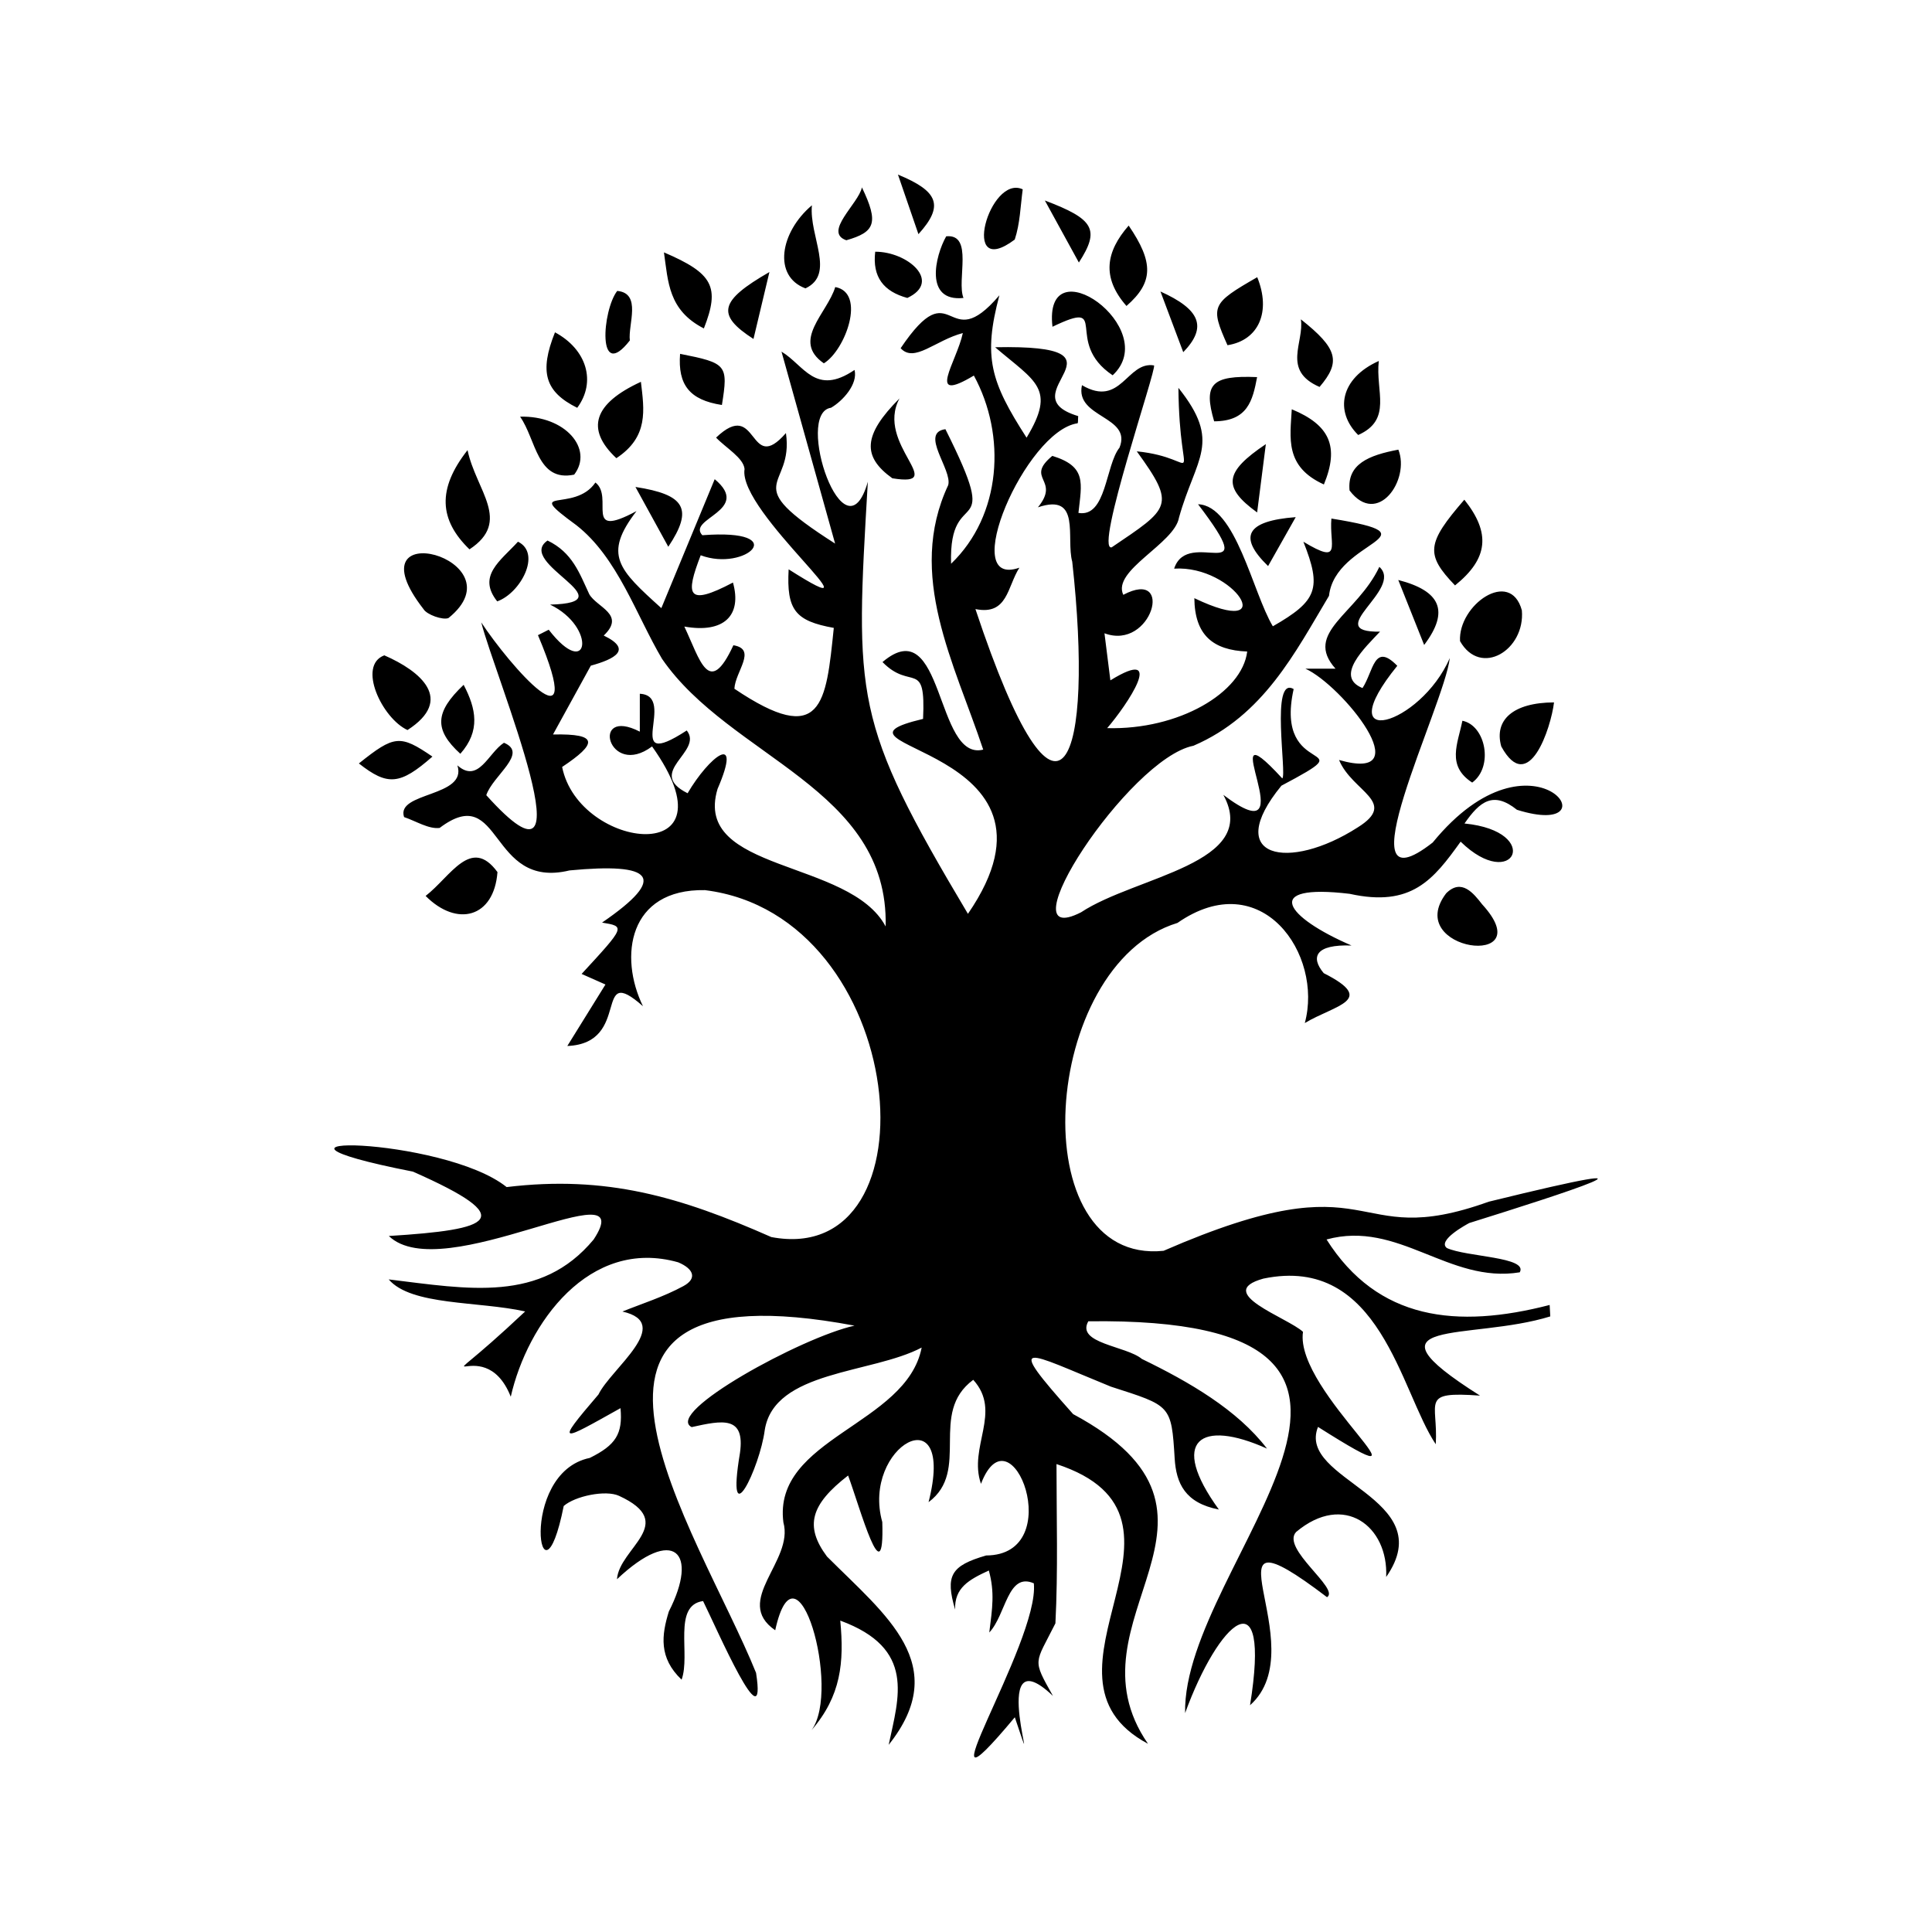
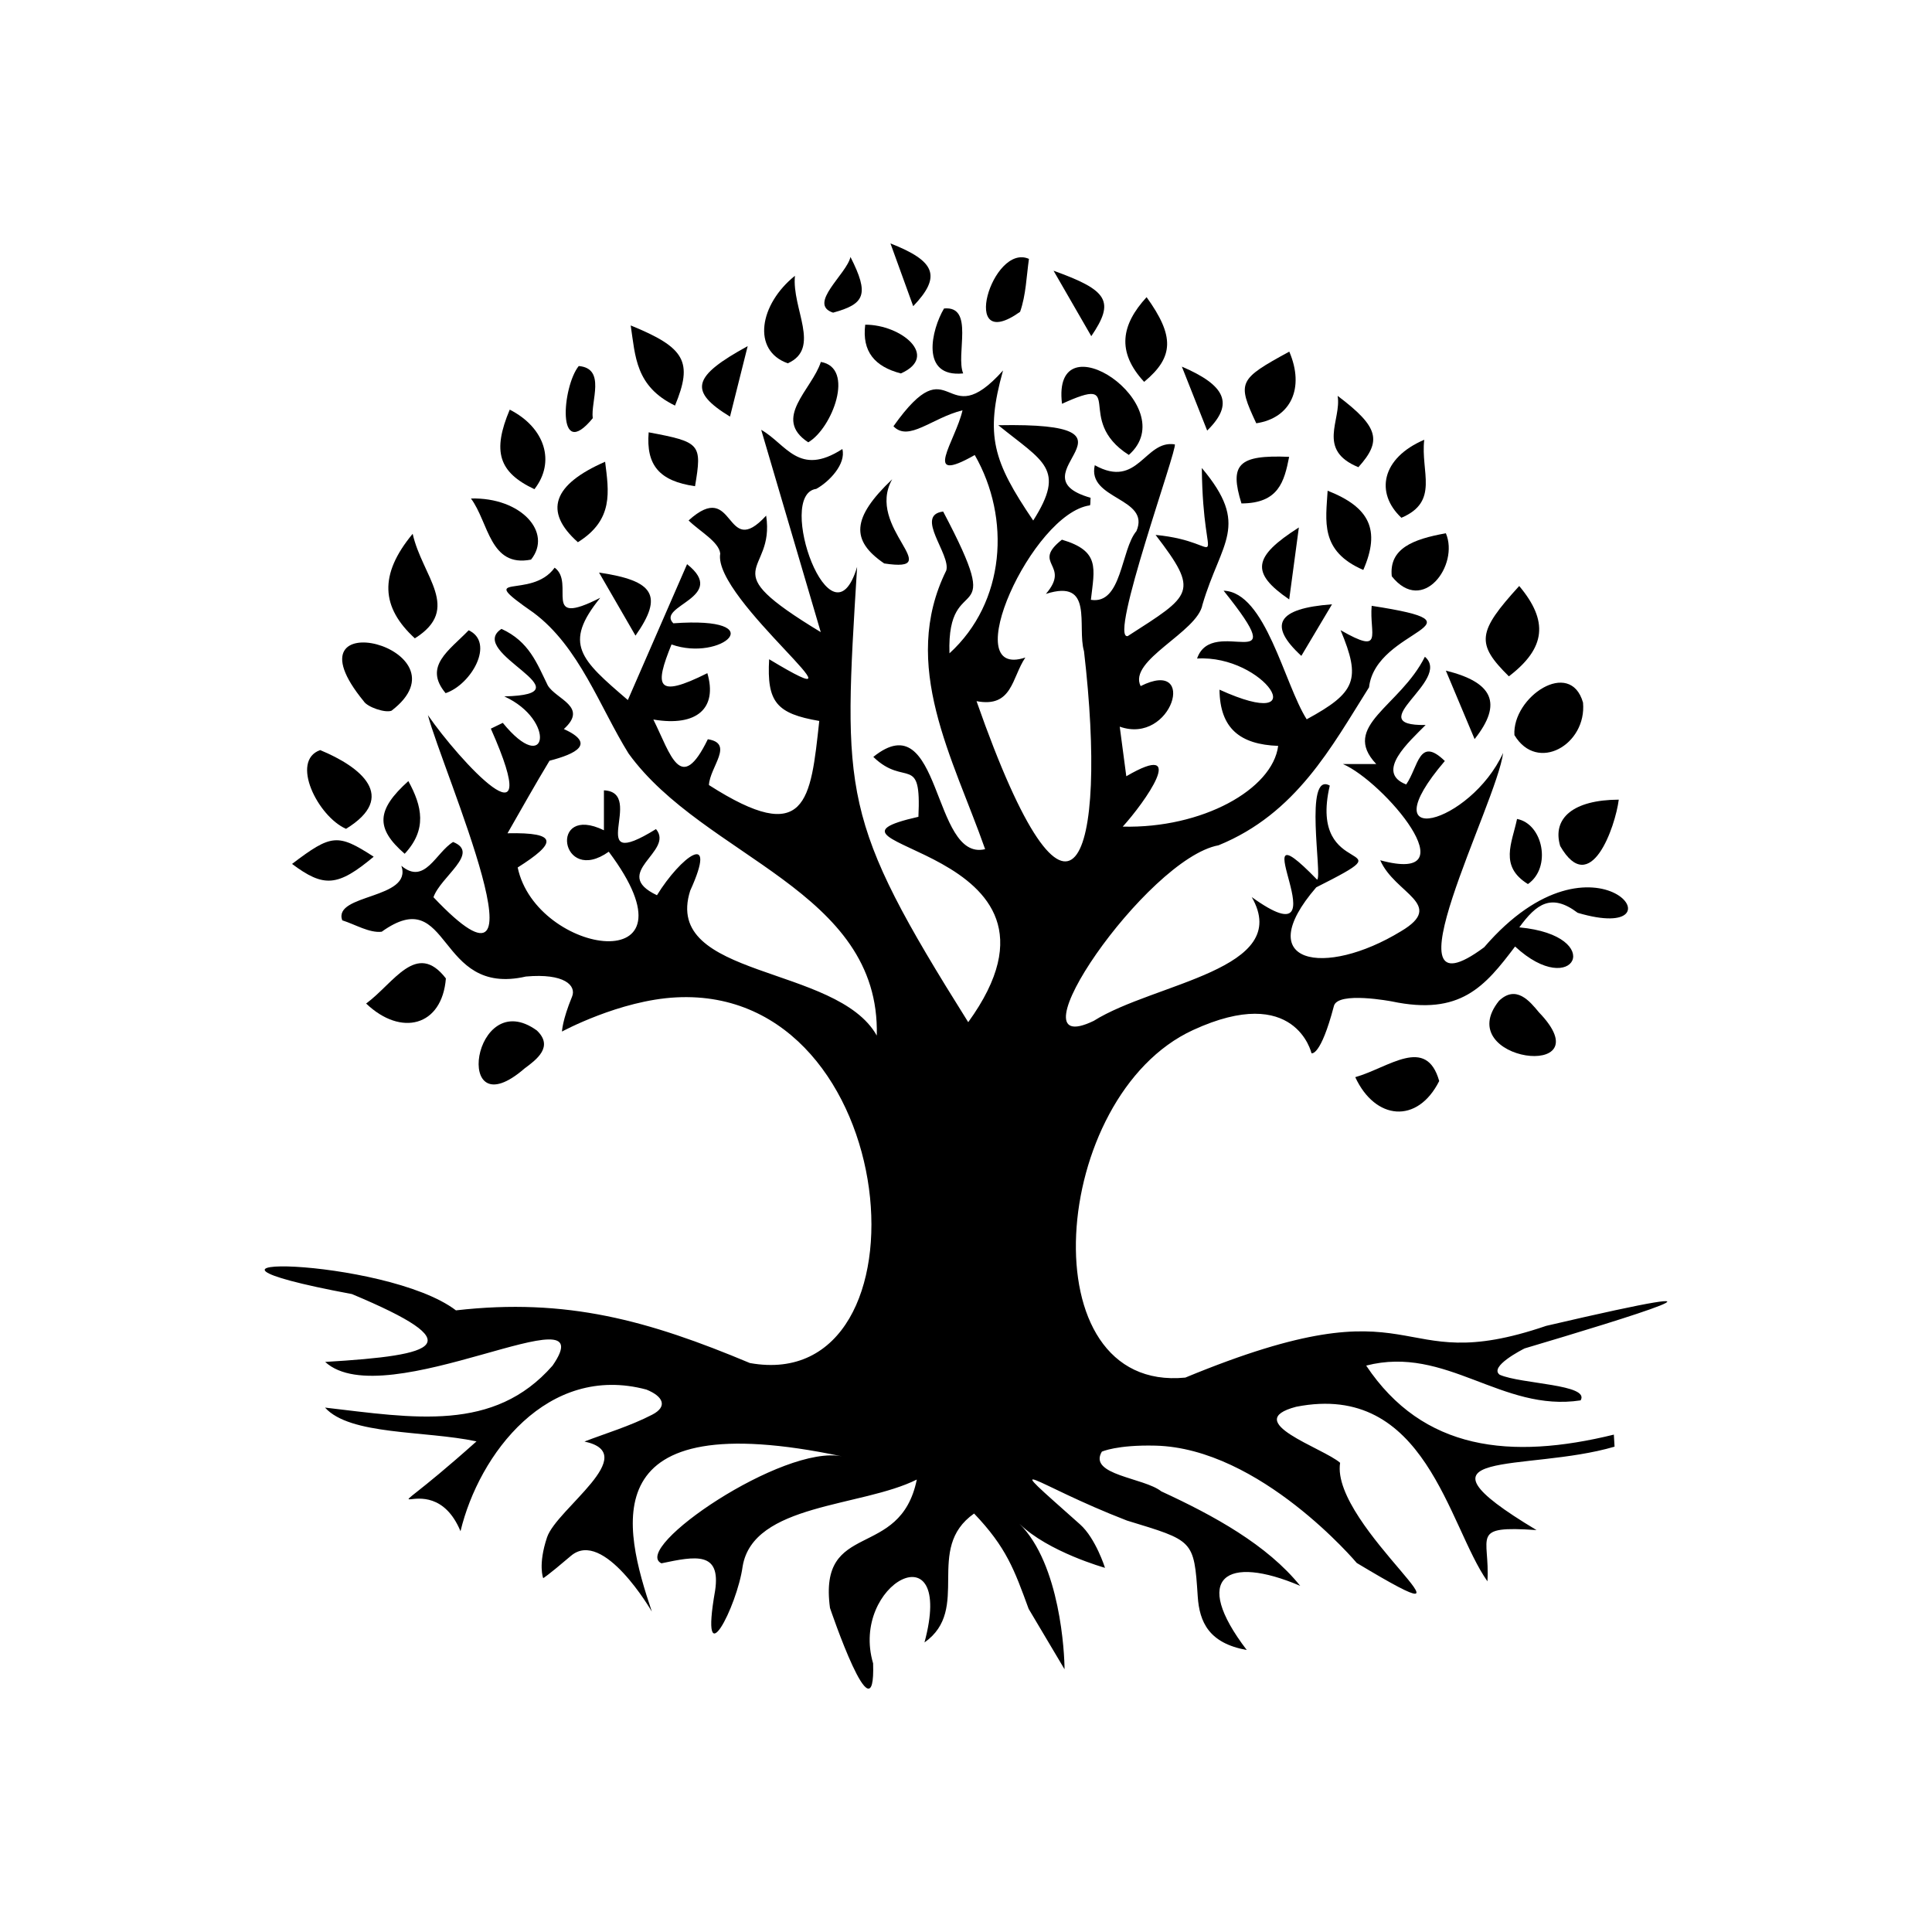
<svg xmlns="http://www.w3.org/2000/svg" version="1.1" width="1000" height="1000">
-   <svg viewBox="0 0 1000 1000">
-     <path d="M257.49 451.39c-13.72-18.73-24.2 2.29-37.19 12.34 16.26 16.35 35.41 11.27 37.19-12.34zm498.22-119.53c10.67 18.77 33.8 4.64 32-15.95-5.96-21.91-33.06-2.73-32 15.95zM544.76 169.13c30.86-14.85 5.12 7.69 31.15 25.12 25.99-24.19-36.13-68.25-31.15-25.12zM232.14 319.89c37.92-30.57-52-54.78-12.95-4.64 1.67 2.9 10.02 5.86 12.95 4.64zm-21.22 57.98c24.39-15.75 6.84-30.46-12-38.67-14.13 5.27-1.14 32.63 12 38.67zM243 284.34c22.05-14.51 3.43-30.34-1-51.35-15.83 20.14-14.69 36.15 1 51.35zm514.94-25.7c-19.53 22.57-20.27 28.3-4.82 44.37 17.31-13.93 18.5-27.21 4.82-44.37zm-9.4 203.73c-22.77 29.89 49.73 39.68 18.61 5.7-4.41-5.66-10.67-13.62-18.61-5.7zm28.51-76.02c14.17 25.89 25.74-9.63 27.31-22.79-21.27.09-31.14 9.16-27.31 22.79zM331.73 197.63c-24.39 11.23-28.84 24.42-12.7 39.53 16.82-11.1 14.41-24.94 12.7-39.53zm-34.54 48.04c10.15-13.27-4.6-30.66-28-30 8.33 11.74 8.73 34.01 28 30zm1.58-34.59c9.94-13.39 5-30.19-11.51-39.07-8.21 20.53-5.19 30.78 11.51 39.07zm351.97-67.6c-23.8 13.67-24.38 15-15.4 35.2 16.18-2.53 22.66-17.34 15.4-35.2zm34.5 107.28c8.11-19.63 3-30.79-16.62-38.92-.81 14.75-3.81 29.64 16.62 38.92zM364.32 170c8.47-21.57 4.72-28.49-20.66-39.37 2.19 15.25 2.24 29.94 20.66 39.37zm52.59-20.74c15.66-7.39 1.83-26.85 3.33-43-16.58 14.01-20.24 36.74-3.33 43zm167.29-32.5c-11.74 13.46-14.18 26.74-1.14 41.61 14.02-12.22 14.15-22.56 1.14-41.61zm114.33 137.1C713 273 730 248.32 723.79 232.74c-15.37 2.89-26.59 7.48-25.26 21.12zm-272.1-65.8c11.18-6.83 22-36.6 5.89-39.48-4.09 13.53-22.84 27.78-5.89 39.48zM703 225.16c17.87-8 8.87-22.58 10.66-38.32-20.02 8.97-22.95 26.16-10.66 38.32zm-241.13 22.4c29.73 4.77-9.05-17.59 3.71-41.34-18.95 18.98-19.37 30.09-3.71 41.34zM223.82 391.61c-16.76-11.45-19.7-11.14-38.06 3.55 14.85 11.68 21.24 11.24 38.06-3.55zM525.23 124c2.76-8.33 2.95-17.28 4.13-26-17.18-8.06-32.9 47.57-4.13 26zm-151.57 85.62c3.33-20.82 2.59-21.68-21.65-26.47-1.23 16.03 4.89 23.9 21.65 26.47zM683 200.28c11.11-13 9.51-19.83-9.68-35 1.89 11.81-10.05 26.46 9.68 35zm-32.33-5.09c-23.68-1-27.89 3.62-22.23 22.89 17.33-.08 19.93-10.66 22.23-22.89zm-412.4 194.97c10.54-11.89 8.17-23.35 1.71-35.7-14.86 14.1-15.46 23.17-1.71 35.7zm19.09-78.89c12.05-4.26 23.08-24.84 10.75-30.89-9.11 9.96-21.25 17.7-10.75 30.89zM390 175.45l8.25-34.64c-25.81 14.86-27.75 22.06-8.25 34.64zm79.63-21.23c18.11-8.47.1-24-16.62-23.93-1.55 13.13 4.37 20.59 16.62 23.93zm287.3 218.84c-2.35 11.84-8.38 23.24 5.08 32 11.14-8.16 7.04-29.59-5.08-32zM326 176.22c-1-8.2 6.29-24.47-6.53-25.64-7.75 10-10.55 47.58 6.53 25.64zM656.36 293l14.3-25.33c-25.73 1.96-29.88 10.2-14.3 25.33zm-327.45-40.95l17 30.95c13.15-19.7 8.62-27-17-30.95zm211.91-148.27l17.6 32.1c11.05-17.09 7.9-22.46-17.6-32.1zm109.87 161.46l4.51-35.36c-21.5 14.45-22.59 22.26-4.51 35.36zm86.45 68.59c13.31-17.65 8.4-28-13.4-33.63zM498.69 154.22c-3.64-9.15 5.39-33.35-8.94-31.9-5.75 10.17-11.42 34.05 8.94 31.9zm101.96-3.34l11.8 31.41c12.69-13.1 8.65-22.18-11.8-31.41zM446.13 97c-1.71 8.37-20.18 23.18-8.07 27.36 14.77-4.23 16.99-8.84 8.07-27.36zm18.65-6.63l10.6 30.83c13.36-14.73 10.37-22.2-10.6-30.83zM770.56 622c-73.73 26.51-55.17-23.87-168.28 25.41-73.73 7.6-63.88-148.08 7.16-169.7 43.6-30.3 75.57 16.36 65.92 51.82 15.76-9.42 37.62-11.76 9.8-25.82-6.94-8.3-4.37-15 14.42-14.31-34.11-14.67-47.07-32.25-1-26.76 32 7.09 43.33-7.32 57.44-27 27.46 26.78 43-5.34 2-9.4 8-11.56 14.94-16.87 27.16-7.09 51.83 16.2 9-47.36-43.62 16.94-48.35 37.77 6-70.74 8.85-95.47-15.3 35.12-63.28 48.52-27.18 4-12.09-12.39-12.26 2.8-18 11.52-14.75-6 1.45-21.07 9.06-29.2-30.86.51 12.51-22-.34-33.53-11.59 24.52-39.5 33.95-22.69 52.7h-15.58c18.91 8.52 60.19 59.5 17.41 47.26 6.82 16.51 30.88 21.65 9.68 34.88-35.66 22.93-70.37 16.09-39.51-21.58 45.82-24.27-4.27-2.25 6.33-50-12.17-7.2-3.38 44.49-5.89 46.23-39-42.41 14.76 42.78-30.5 8.52 19.45 35.65-45.37 42.06-73.66 60.79-40.78 20.79 24.61-79.67 58.18-86.21 36.26-15.57 52.68-48.32 70.17-77.6 3.2-29.27 58.26-30.77 1.24-40-1.2 13.75 6 24.35-14.5 12 9.62 24.23 7.2 30.6-15.81 43.77-10.52-17.55-19.12-62.49-38.71-63.17 34 44.68-5.25 11.34-12.38 33.33 31.33-2 55.91 37 10.46 15.28.19 19.12 9.62 26.92 27.36 27.62-2.61 21.36-35.44 40.64-72.48 39.65 10.12-11.69 31.2-42.93 1.66-24.73l-3.06-24.36c24.55 9.17 36.46-34.07 9.74-19.91-6-12.7 26.56-26.45 28.84-40 8.71-31.15 22.4-38.71-.31-67.14.56 55.42 13.77 36.41-21.55 32.87 20.58 28.31 17.06 29.35-13 49.7-9.11 2.08 23.49-92.7 21.92-94.17-14.05-2.34-17 22.13-37.29 10.23-3.72 17 26.13 15.9 19.42 32.35-7.31 9.14-6.72 36.24-21.24 33.76 1.67-15.5 4.4-24-13.52-29.52-14.54 12.05 4.47 12.05-7.46 26.63 22.6-7.67 14.39 15.88 17.77 28.16 11.29 102.08-5.57 158.34-50.11 24.51 16.75 3.37 16.4-11.49 22.75-21.42-32.23 11.29 3.17-70.81 30.07-74.74.41-.12.21-1.81.37-3.73-37.78-11.31 33.08-37.16-43-35.64 21 17.94 31.7 21.29 16.28 46.81-18.7-29.08-22.57-41.68-14.07-73.69C489.34 185.7 494 139 466.17 180.23c7.06 7.79 17.9-4.09 32.19-7.84-3.2 15.07-19.48 37.06 5.71 22 16.88 31 14.34 72.3-11.79 97.4-1.35-42.79 27.48-9-2.94-69.64-13.49 1.8 3.65 21 1.45 28.95-21.79 46.47 3.26 92.26 18.12 136.9-24.89 6.32-20.18-72.43-52.13-45.32 14.86 15.21 22.45-2 21 29.42C416 386.82 561.2 385.44 501 473c-59.64-100.1-58.36-111.51-51.81-223.65-12 42.22-38.27-35.57-19.05-38.3 6.08-3.51 14-12.25 12.17-19.57C422 205.26 416.21 189 404.5 182l27.75 99.36c-51.62-32.93-21.13-27.44-25.45-57.21-19.54 22.43-14.1-18.69-36.16 2.36 5.06 5.3 14.19 10.48 14.74 16.26-3.68 22.31 75.78 85.55 22.82 51.91-1.14 21.05 3.4 26.72 23.37 30.32-4.05 39.21-5.86 62.2-51.45 31.49.44-8.94 11.94-20.46-.52-22.51-12.68 27.46-17.23 7.52-25.39-9.68 20.5 3.65 29.94-5.73 25.17-22.78-24.09 12.71-24.6 6.38-16.7-14.11 23.25 8.75 47.85-13.95.84-10.38-8.16-8.66 25.92-12.76 6.41-29l-27.62 66.74c-22.14-20-30.3-27.56-12.85-50.23-28.09 15.11-11.36-7.16-21.27-14.79-11 16.15-38.42 1.22-9.88 22.08 21.38 16.7 31 46.62 44.36 69.19 35.24 51.25 117.46 66.94 115.74 138.51-18.59-35-100.08-27.88-87-71.19 13.2-30.56-4.46-16.65-15.51 2.24-22.05-11 8.39-21.43-.44-32.49-34.48 22.45-4.3-18-24.29-19v19.61c-26-13.34-16.27 24.54 6.34 7.65 45.2 63.46-37.86 54.05-46.55 10.63 18-12 19.33-17.34-4.73-16.81l19.58-35.63c12.29-3.36 21.82-8.31 6.68-15.58 11.55-11-3.61-14.54-7.5-21.43-5.06-10.86-8.71-21.57-21.58-27.75-17 11.61 42.3 32.16 1.31 33.16 24.33 11.7 20.14 39.9-.7 13l-5.57 2.82c26.49 62.94-14.89 15.43-29.35-6.61 6.89 27.45 59.46 152.68 2.6 89.43 3.38-10.18 22-21.74 9.15-27.13-8.11 5.22-13.19 21.35-24.11 11.7 5.37 16.52-32 13.66-27.59 26.77 6.17 2.07 12.73 6.33 18.41 5.61 32.54-24.53 25.18 32.17 67.23 22 43-4.09 51.48 3.26 16.83 27 12.08 2 12.08 2-10.58 26.58l12.34 5.47-19.74 31.82c33.73-1.34 12.88-43.84 39.17-20.57-12.55-25.65-7.58-60.82 32.05-60.1 106.24 13.15 121.38 196.08 34.37 179.57-47.28-20.88-85.39-32.09-137-25.87-32.92-26.42-150.34-28-48.5-8 55.81 24.64 40.77 30-12.47 33.32 27.84 26.84 131.46-36.92 106 1.83-27.37 32.91-64.85 25.65-106.07 20.64 11.7 13.66 46.37 11.19 70.64 16.58-57.37 54-22.13 7.17-7.46 44.13 8.62-37.88 40.59-82.58 86.66-69.56 7.77 3.25 10.13 8.27 2.7 12.31-10.24 5.57-21.9 9.25-31.57 13.17 27 6.11-6 29.65-12.4 42.94-23.14 27-19.36 24.25 11.41 7.07 1.23 13.32-2.42 19.09-15.9 25.76-37.79 7.78-25.53 85.19-13.49 24.88 5.89-5.16 21.73-8.44 28.63-5.26 30.94 14.23.05 27-1.06 43.17 29.45-27.79 42.49-13.93 26.84 16.69-3.75 12.16-5.34 23.95 6.6 35.29 4.77-12.94-4.77-38.46 11.12-40.69 7.1 14.31 33.22 74.67 27.43 37.19-29.69-73.59-127.23-213.18 50.95-179.74-27.51 6.07-98.71 45.21-84.28 52.52 15.94-3.55 27.72-5.94 25 13.34-7.45 44.54 10.29 7.79 12.82-11.79 4.87-31 55.38-29.09 81.22-42.72-7.8 40.15-77.16 46.81-71.57 90.48 5.61 20.08-26.39 40.62-4.23 55.84 11.12-50.85 34.34 30.64 18.79 51.72 15.31-17.74 16.94-35.07 14.88-56.72 39.19 14.4 30.25 39.67 25.06 64.3 32.93-41.4-1.35-66.85-31.95-97.48-11.7-15.74-8.44-26.9 10.95-41.92 6.12 16.5 18.9 63.32 17.69 24.09-11-39.16 38.41-66.95 23.95-10.29 22.05-16.41-.26-46 23.13-63.33 15.1 16.65-2.67 34.65 4 53.84 15.63-40.81 45.35 36.89 2.67 37.08-18.25 5.3-21.23 10.4-16.05 28-.4-11.26 7.09-15.45 17.45-20.22 3.11 11.3 1.82 19.46.23 32.09 8.69-9.19 9.45-31.36 23.06-25.46 3.15 30.56-63.78 133.85-9.84 69.34C541.1 936 509.41 843.9 545 877.8c-10.84-19.36-9.42-16.23 1.28-37.56 1.4-27.4.56-54.89.56-82.44C631.4 785.61 527.5 867 594.2 902.58c-44.85-64.92 59.49-117.86-38.75-170.64-36.27-40.67-24.74-32.23 19.56-14.21 31 10 31.3 9.29 33 37.21.79 12.74 5.3 23 22.87 26.38-26.08-35.94-9.47-47 24.92-31.52-15.42-20.17-40.33-34.55-64.76-46.41-8.11-6.79-34.23-8-27.73-19.49 202.65-2.66 48.47 124.27 50.1 202.79 17.23-47.39 44.66-72.75 33.61-4.07 34.6-30.68-29.76-108.87 39.85-55.91 6.84-4.32-24-25.19-16-33.76 24.72-20.75 47.83-3 46.61 23.29 28.74-41.18-46.49-49.82-35.28-77.67 68.94 43.6-12.48-18-7.77-49.21-7.85-7.35-46.73-20.3-20.49-27.56 60.51-12.55 70.9 58.48 89.21 85.74 1.33-22.17-8.48-27.44 22.9-25.17-64.58-40.8-5-28.18 36.37-41l-.32-5.92c-48.07 12.43-89 7.91-115.48-33.9 37.32-10.18 63.19 23 100 17 4.48-8-27.63-7.93-37.73-12.58-5.16-4 10.46-12.32 11.6-12.94 48.1-15.03 116.77-37.21 10.07-11.03z" />
+   <svg id="SvgjsSvg1008" viewBox="0 0 1000 1000">
+     <g id="SvgjsG1007">
+       <path d="M230.79,506.43c-15.23-19.73-26.86,2.41-41.28,13C207.56,536.67,228.82,531.29,230.79,506.43Z" />
+       <path d="M744.93,559.54c-6.7-23.62-26-7-43.45-2C711.76,579.77,733.63,582,744.93,559.54Z" />
+       <path d="M783.86,380.48c11.85,19.77,37.53,4.88,35.51-16.82C812.77,340.53,782.68,360.79,783.86,380.48Z" />
+       <path d="M549.69,209c34.26-15.65,5.69,8.09,34.58,26.47C613.12,210,544.16,163.54,549.69,209Z" />
+       <path d="M202.65,367.86c42.1-32.22-57.73-57.73-14.38-4.89C190.13,366,199.4,369.15,202.65,367.86Z" />
+       <path d="M179.1,429c27.07-16.6,7.59-32.1-13.38-40.75C150.09,393.77,164.51,422.6,179.1,429Z" />
+       <path d="M214.72,330.4c24.47-15.29,3.8-32-1.12-54.11C196,297.51,197.29,314.39,214.72,330.4Z" />
+       <path d="M786.34,303.31c-21.68,23.79-22.5,29.83-5.35,46.76C800.2,335.39,801.52,321.4,786.34,303.31Z" />
+       <path d="M775.9,518c-25.27,31.5,55.2,41.82,20.67,6C791.67,518.05,784.71,509.66,775.9,518Z" />
+       <path d="M277.88,533.38c-33.19-24-44.06,52.41-6.33,19.62C277.83,548.36,286.66,541.75,277.88,533.38Z" />
+       <path d="M807.55,437.9c15.73,27.27,28.58-10.15,30.32-24C814.26,414,803.3,423.53,807.55,437.9Z" />
+       <path d="M313.21,239c-27.08,11.83-32,25.74-14.1,41.65C317.78,269,315.1,254.4,313.21,239Z" />
+       <path d="M274.86,289.65c11.27-14-5.11-32.31-31.1-31.63C253,270.41,253.47,293.88,274.86,289.65Z" />
+       <path d="M276.62,253.2c11-14.11,5.54-31.81-12.78-41.17C254.72,233.66,258.08,244.46,276.62,253.2Z" />
+       <path d="M667.33,182c-26.42,14.4-27.06,15.8-17.09,37.09C668.2,216.39,675.39,200.79,667.33,182Z" />
+       <path d="M705.64,295c9-20.68,3.31-32.45-18.46-41C686.29,269.54,683,285.24,705.64,295Z" />
+       <path d="M349.38,209.93c9.41-22.72,5.25-30-22.93-41.48C328.88,184.5,328.94,200,349.38,209.93Z" />
+       <path d="M407.76,188.05c17.39-7.78,2-28.29,3.7-45.3C393.05,157.5,389,181.42,407.76,188.05Z" />
+       <path d="M593.47,153.81c-13,14.18-15.74,28.17-1.27,43.84C607.77,184.78,607.92,173.88,593.47,153.81Z" />
+       <path d="M720.38,298.28c16.07,20.2,35-5.83,28-22.26C731.36,279.07,718.91,283.91,720.38,298.28Z" />
+       <path d="M418.34,228.94c12.4-7.19,24.37-38.57,6.53-41.6C420.32,201.6,399.51,216.61,418.34,228.94Z" />
+       <path d="M725.36,268c19.84-8.41,9.85-23.78,11.83-40.38C715,237.11,711.71,255.19,725.36,268Z" />
+       <path d="M457.67,291.64c33,5-10-18.54,4.13-43.57C440.76,268.08,440.29,279.79,457.67,291.64Z" />
+       <path d="M193.42,443.43c-18.61-12.06-21.88-11.73-42.26,3.74C167.65,459.49,174.78,459,193.42,443.43Z" />
+       <path d="M528,161.39c3.07-8.78,3.27-18.21,4.58-27.39C513.52,125.54,496.07,184.16,528,161.39Z" />
+       <path d="M359.75,251.66c3.69-21.94,2.87-22.85-24-27.89C334.35,240.66,341.15,249,359.75,251.66Z" />
+       <path d="M703.09,241.82c12.34-13.68,10.55-20.89-10.74-36.93C694.5,217.39,681.25,232.82,703.09,241.82Z" />
+       <path d="M667.26,236.46c-26.29-1.1-31,3.81-24.68,24.12C661.82,260.5,664.71,249.34,667.26,236.46Z" />
+       <path d="M209.46,441.91c11.69-12.53,9.06-24.6,1.9-37.62C194.86,419.14,194.2,428.71,209.46,441.91Z" />
+       <path d="M230.65,358.78c13.38-4.49,25.62-26.18,11.93-32.55C232.45,336.73,219,344.88,230.65,358.78Z" />
+       <path d="M377.85,215.65c3.18-12.71,5.71-22.78,9.15-36.5C358.4,194.81,356.24,202.4,377.85,215.65Z" />
+       <path d="M466.29,193.29c20.11-8.94.11-25.3-18.45-25.23C446.12,181.9,452.69,189.76,466.29,193.29Z" />
+       <path d="M785.22,423.89c-2.61,12.47-9.31,24.49,5.63,33.7C803.23,449,798.67,426.43,785.22,423.89Z" />
+       <path d="M306.81,216.46c-1.16-8.64,7-25.78-7.25-27C291,200,287.89,239.59,306.81,216.46Z" />
+       <path d="M673.57,339.48l15.88-26.69C660.88,314.9,656.28,323.58,673.57,339.48Z" />
+       <path d="M310.07,296.37,328.93,329C343.54,308.22,338.51,300.52,310.07,296.37Z" />
+       <path d="M545.32,140.13,564.85,174C577.12,155.94,573.62,150.29,545.32,140.13Z" />
+       <path d="M667.29,310.27c1.73-12.92,3.17-23.71,5-37.26C648.42,288.24,647.21,296.47,667.29,310.27Z" />
+       <path d="M763.25,382.55c14.77-18.6,9.33-29.46-14.88-35.43C753.28,358.81,757.47,368.8,763.25,382.55Z" />
+       <path d="M498.54,193.28c-4-9.64,6-35.14-9.91-33.61C482.24,170.38,476,195.54,498.54,193.28Z" />
+       <path d="M611.73,189.77c5.11,12.9,9.1,23,13.1,33.09C638.92,209.05,634.43,199.49,611.73,189.77Z" />
+       <path d="M440.2,133c-1.9,8.82-22.4,24.43-9,28.83C447.63,157.35,450.1,152.5,440.2,133Z" />
+       <path d="M460.9,126l11.77,32.48C487.5,143,484.18,135.11,460.9,126Z" />
+       <path d="M678.82,545.15s-8.26-36.42-61.3-12c-74.18,34.14-85.83,187.89-4,179.89,125.56-51.93,105,1.15,186.8-26.78,118.46-27.61,42.22-4.2-11.19,11.68-1.27.65-18.6,9.44-12.88,13.63,11.21,4.9,46.85,4.88,41.88,13.26-40.85,6.26-69.57-28.69-111-18,29.41,44.06,74.84,48.82,128.2,35.73,0,0,.35,6.23.36,6.23-45.93,13.48-112.07.18-40.38,43.18-34.84-2.4-24,3.16-25.42,26.52-20.33-28.73-31.86-103.58-99-90.35-29.13,7.65,14,21.3,22.75,29-5.23,32.87,85.16,97.8,8.63,51.86,0,0-50-59.43-104.23-60.74-20-.48-27.73,3.12-27.73,3.12-7.22,12.14,21.78,13.39,30.78,20.55,27.12,12.5,54.78,27.65,71.89,48.9-38.17-16.28-56.61-4.66-27.66,33.21-19.51-3.5-24.51-14.37-25.38-27.79-1.91-29.42-2.27-28.69-36.66-39.22-49.17-19-68.38-37.29-24.24,2,8.1,7.21,12.91,22.48,12.91,22.48s-29.45-8.22-44.32-22.84C548.86,809.6,551,856.12,551,864l-18.57-31.25c-7.41-20.22-11.49-31.81-28.24-49.35-26,18.27-1.2,49.43-25.68,66.73,16.05-59.71-38.78-30.42-26.59,10.84,1.34,41.35-22.32-28.7-22.32-28.7-6.21-46,36.28-24.16,44.94-66.46-28.68,14.36-84.76,12.32-90.16,45-2.81,20.63-22.5,59.35-14.23,12.42,3-20.32-10.1-17.79-27.8-14.06-16-7.7,63-61.77,93.56-55.34C306,726.44,322.7,790.4,337.39,834.16c0,0-25-43.24-41.88-28.85-12.7,10.82-14.35,11.54-14.35,11.54s-2.79-6.85,2-21.16c5-14.8,49.31-43.13,19.36-49.56,10.73-4.14,23.68-8,35.05-13.89,8.24-4.25,5.62-9.54-3-13-51.15-13.71-86.63,33.39-96.21,73.31-16.28-39-55.4,10.4,8.28-46.5-26.93-5.68-65.42-3.08-78.41-17.48C214,733.89,255.63,741.53,286,706.85c28.25-40.84-86.78,26.36-117.69-1.92,59.11-3.51,75.8-9.16,13.85-35.12-113-21.09,17.29-19.41,53.84,8.43,57.34-6.56,99.64,5.26,152.13,27.26,96.59,17.4,80.51-195.37-38.15-189.26-29.32,1.5-59.1,17.69-59.1,17.69s.15-5.8,5.21-18.06c2.36-5.71-3.89-12.22-23.89-10.42-46.68,10.71-38.51-49-74.63-23.19-6.31.76-13.59-3.73-20.44-5.91-4.88-13.81,36.59-10.8,30.62-28.22,12.13,10.17,17.77-6.82,26.77-12.32,14.22,5.68-6.41,17.87-10.16,28.59,63.12,66.65,4.77-65.32-2.88-94.25,16,23.24,62,73.3,32.58,7l6.18-3c23.13,28.35,27.79-1.37.78-13.7,45.5-1.05-20.32-22.71-1.45-34.94,14.29,6.52,18.34,17.8,23.95,29.25,4.32,7.25,21.15,11,8.33,22.58,16.8,7.65,6.23,12.88-7.42,16.41-7.3,12.06-14.15,24.3-21.74,37.55,26.71-.56,25.2,5.11,5.26,17.71,9.64,45.76,97.32,58.71,47.14-8.16-25.1,17.8-31.34-25.15-2.5-11.1V409.08c22.19,1-11.31,43.7,26.95,20.05,9.81,11.65-24,22.66.5,34.24,12.26-19.91,31.86-34.57,17.21-2.36-14.53,45.63,75.93,38.15,96.57,75,1.91-75.42-89.36-91.95-128.48-146-14.8-23.79-25.52-55.32-49.25-72.92-31.68-22-1.21-6.24,11-23.26,11,8-7.57,31.5,23.61,15.58-19.37,23.89-10.31,31.86,14.27,52.93,11-25.15,20.32-46.59,30.66-70.33,21.66,17.17-16.18,21.49-7.12,30.61,52.19-3.76,24.88,20.16-.93,10.95-8.77,21.58-8.2,28.26,18.54,14.86,5.3,18-5.19,27.85-27.94,24,9,18.12,14.1,39.14,28.19,10.2,13.82,2.16,1.06,14.3.57,23.71,50.61,32.38,52.62,8.15,57.11-33.18-22.16-3.79-27.2-9.76-25.94-31.94,58.8,35.44-29.41-31.19-25.32-54.7-.62-6.1-10.75-11.56-16.37-17.14,24.49-22.18,18.45,21.15,40.14-2.49,4.79,31.37-29.05,25.59,28.26,60.29-11-37.31-20.67-70.24-30.82-104.7,13,7.35,19.39,24.52,42,9.94,2,7.72-6.76,16.93-13.51,20.63-21.34,2.87,7.86,84.85,21.15,40.36-7.27,118.16-8.69,130.19,57.51,235.67,66.79-92.21-94.4-90.76-25.78-106.31,1.58-33.14-6.84-15-23.34-31,35.47-28.56,30.24,54.42,57.87,47.76-16.5-47-44.33-95.25-20.11-144.25,2.44-8.35-16.59-28.61-1.62-30.51,33.77,63.92,1.78,28.3,3.27,73.39,29-26.45,31.82-70,13.09-102.64-28,15.9-9.89-7.27-6.34-23.15-15.87,3.95-27.89,16.47-35.74,8.26,30.85-43.47,25.73,5.76,56.72-28.87-9.43,33.74-5.14,47,15.62,77.66,17.12-26.89,5.21-30.42-18.07-49.33,84.49-1.6,5.84,25.64,47.77,37.56-.18,2,0,3.81-.41,3.93-29.86,4.14-69.16,90.66-33.37,78.76-7.06,10.46-6.66,26.12-25.26,22.58,49.45,141,68.16,81.74,55.63-25.83-3.76-12.94,5.36-37.76-19.73-29.68,13.24-15.37-7.86-15.36,8.29-28.07,19.88,5.87,16.86,14.78,15,31.12,16.12,2.61,15.47-25.95,23.58-35.58,7.45-17.34-25.69-16.2-21.56-34.09,22.49,12.54,25.79-13.25,41.4-10.78,1.73,1.55-34.45,101.43-24.34,99.23,33.35-21.44,37.26-22.54,14.41-52.37,39.21,3.73,24.54,23.76,23.93-34.64,25.2,30,10,37.93.33,70.75-2.52,14.26-38.71,28.75-32,42.14,29.65-14.92,16.44,30.64-10.82,21,1.1,8.32,2.15,16.19,3.4,25.67,32.79-19.17,9.39,13.74-1.84,26.07,41.11,1,77.56-19.27,80.45-41.79-19.69-.73-30.16-9-30.37-29.1,50.46,22.92,23.17-18.24-11.61-16.11,7.92-23.17,51.5,12,13.74-35.12,21.75.75,31.3,48.11,43,66.57,25.53-13.88,28.23-20.59,17.55-46.13,22.77,13.06,14.76,1.88,16.09-12.61,63.29,9.75,2.17,11.34-1.37,42.18-19.43,30.84-37.65,65.36-77.9,81.77-37.26,6.86-109.86,112.73-64.59,90.87,31.41-19.74,103.36-26.49,81.78-64.06,50.23,36.1-9.47-53.68,33.85-9,2.79-1.82-7-56.3,6.54-48.71-11.77,50.29,43.84,27.08-7,52.66-34.25,39.7,4.27,46.9,43.86,22.74,23.53-13.94-3.18-19.36-10.74-36.75,47.48,12.9,1.66-40.83-19.33-49.81h17.26c-18.67-19.76,12.32-29.7,25.18-55.53,14.26,12.19-33.88,35.87.38,35.33-8.46,8.56-26.43,24.45-10.06,30.77,6.38-9.19,6.57-25.19,20-12.14-40.07,46.95,13.19,32.83,30.17-4.18-3.2,26.05-63.49,140.4-9.82,100.6,58.36-67.76,106-.78,48.42-17.84C803,462.2,795.27,467.79,786.39,480c45.59,4.28,28.3,38.13-2.18,9.91-15.66,20.72-28.25,35.9-63.77,28.43,0,0-27.94-5.37-30,2.32C683.46,547.24,678.82,545.15,678.82,545.15Z" />
+     </g>
  </svg>
  <style>@media (prefers-color-scheme: light) { :root { filter: none; } }
@media (prefers-color-scheme: dark) { :root { filter: invert(100%); } }
</style>
</svg>
